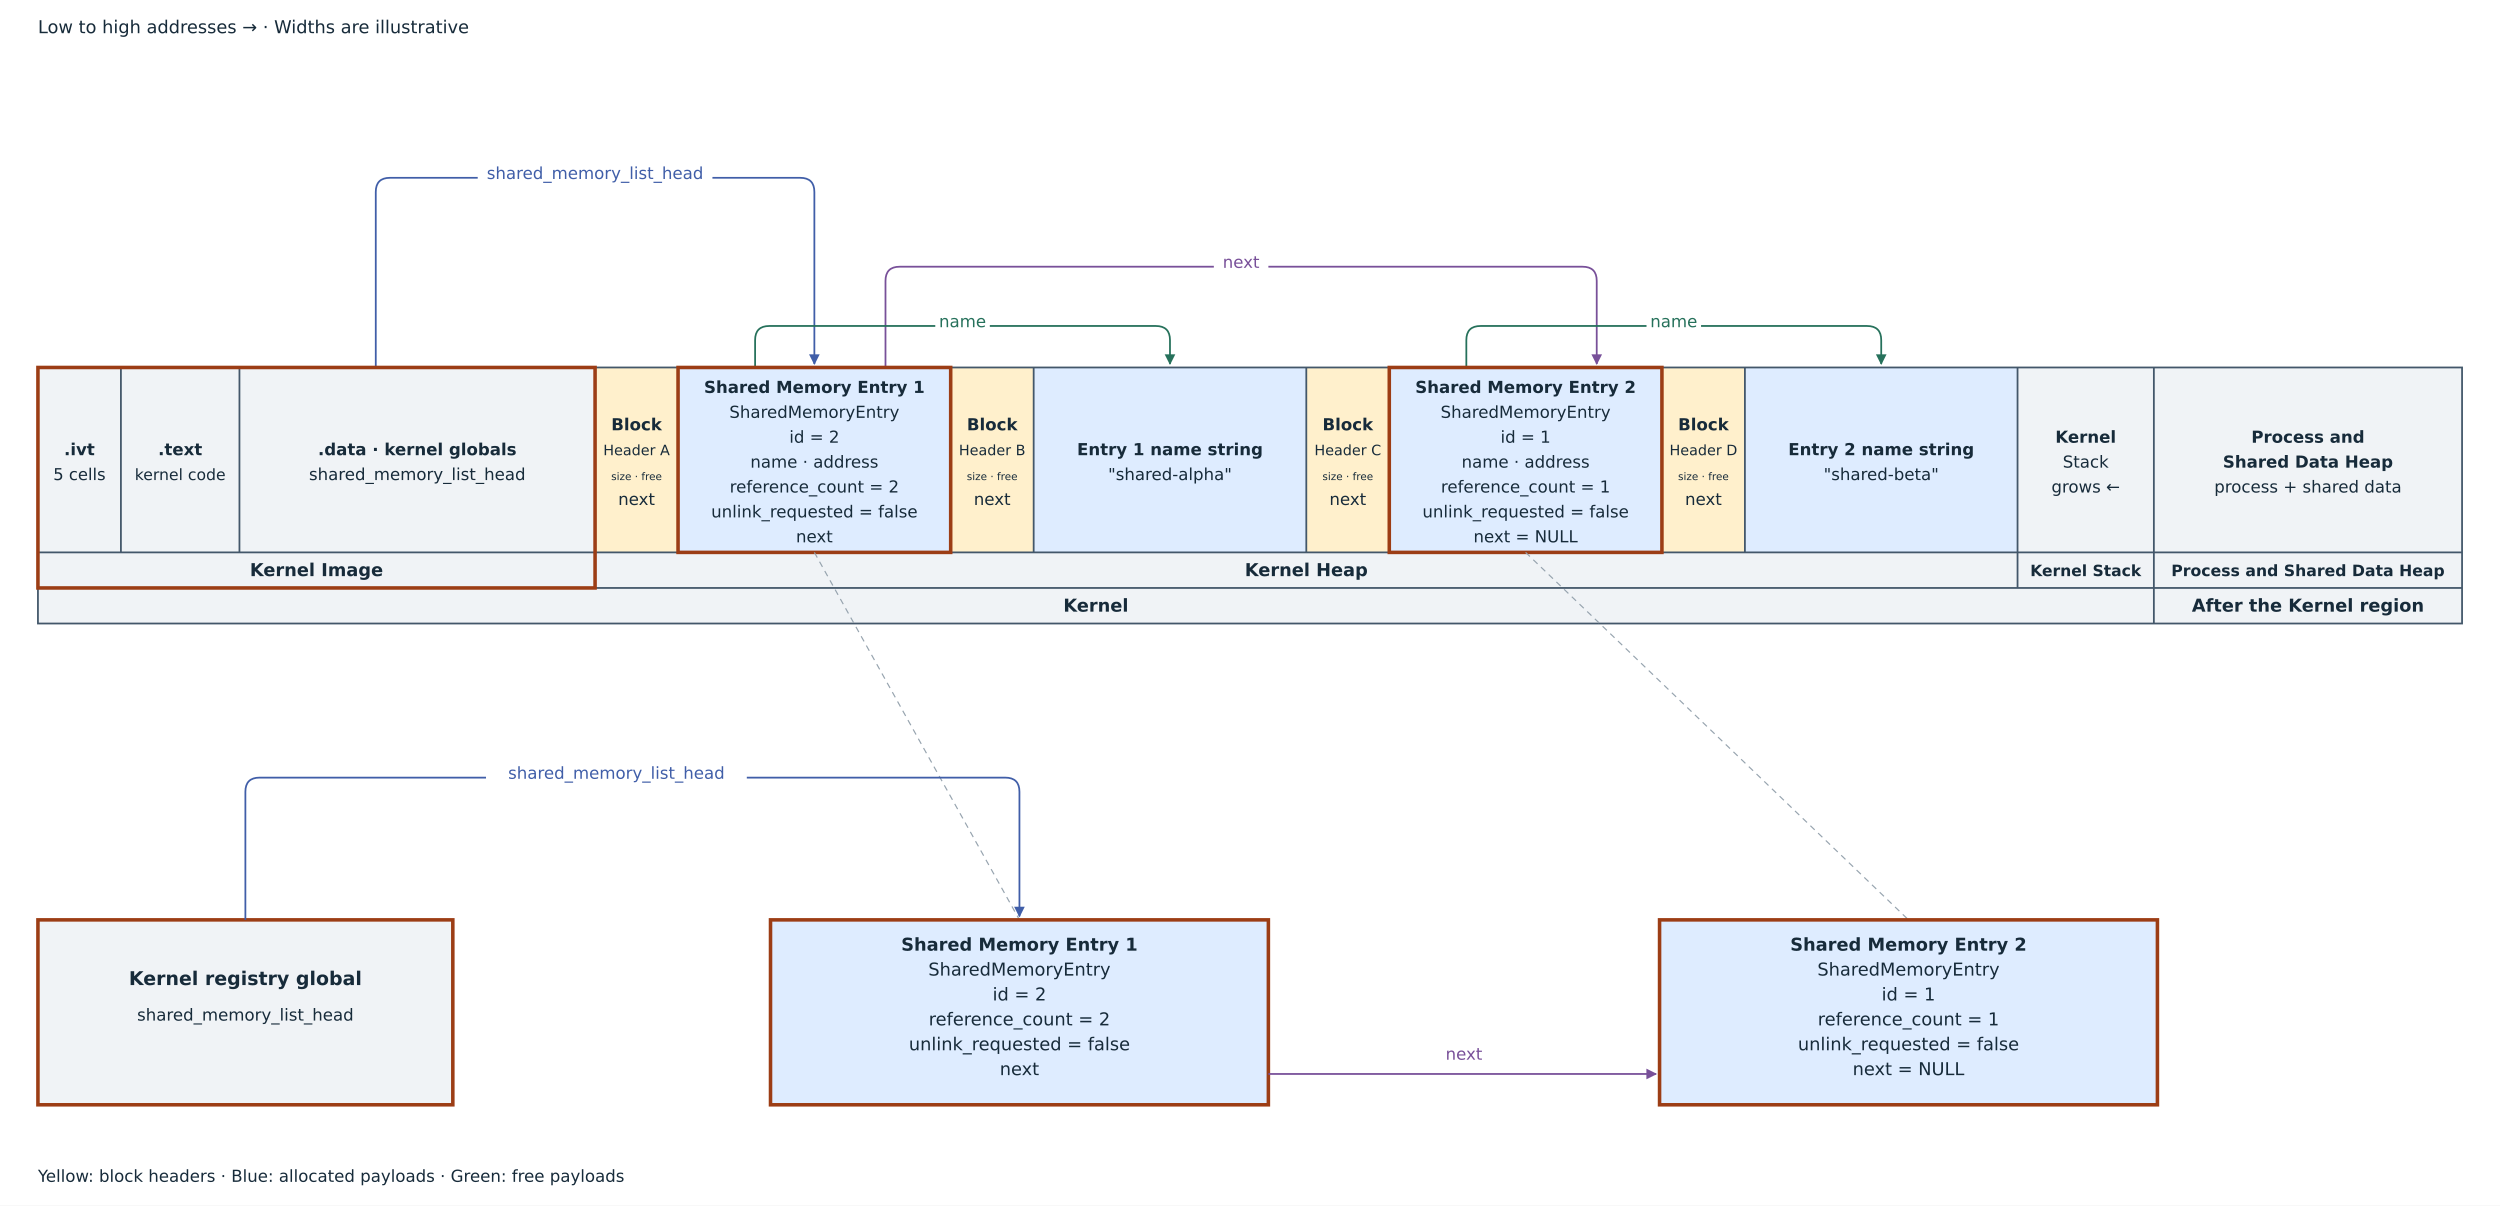
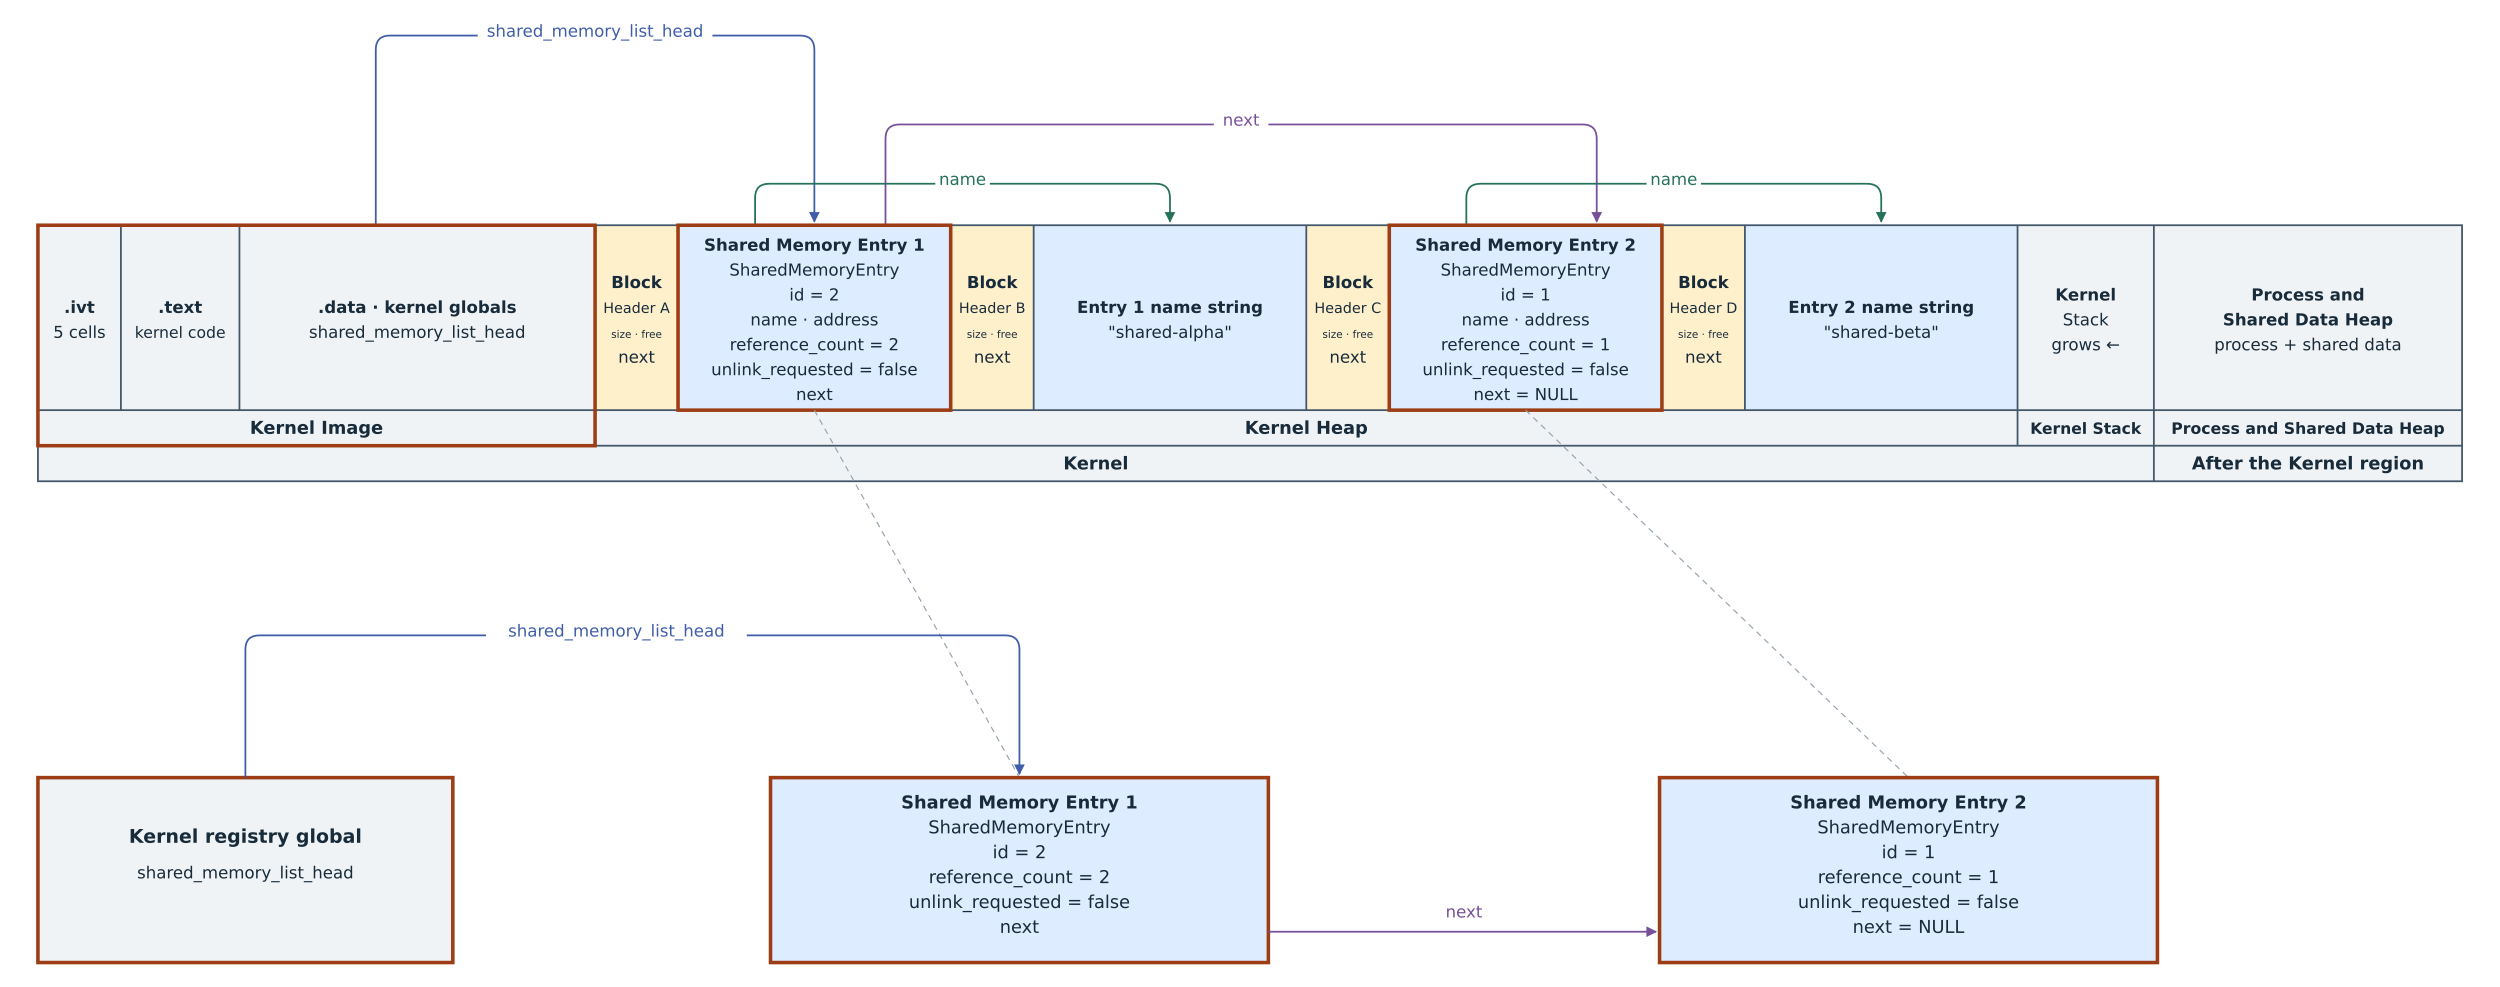
- <svg xmlns="http://www.w3.org/2000/svg" width="2109" height="1017" viewBox="0 0 2109 1017" role="img" aria-labelledby="title desc">
+ <svg xmlns="http://www.w3.org/2000/svg" width="2109" height="832" viewBox="0 120 2109 832" role="img" aria-labelledby="title desc">
  <defs>
    <marker id="405ea8" viewBox="0 0 10 10" refX="9" refY="5" markerWidth="6" markerHeight="6" orient="auto-start-reverse">
      <path d="M 0 0 L 10 5 L 0 10 z" fill="#405ea8" />
    </marker>
    <marker id="785099" viewBox="0 0 10 10" refX="9" refY="5" markerWidth="6" markerHeight="6" orient="auto-start-reverse">
      <path d="M 0 0 L 10 5 L 0 10 z" fill="#785099" />
    </marker>
    <marker id="26715b" viewBox="0 0 10 10" refX="9" refY="5" markerWidth="6" markerHeight="6" orient="auto-start-reverse">
      <path d="M 0 0 L 10 5 L 0 10 z" fill="#26715b" />
    </marker>
  </defs>
  <rect width="2109" height="1017" fill="white" />
  <g font-family="DejaVu Sans, sans-serif">
-     <text x="32" y="28" text-anchor="start" font-size="15" font-weight="normal" fill="#172b3a">Low to high addresses →   ·   Widths are illustrative</text>
    <rect x="32" y="310" width="70" height="156" fill="#f0f3f6" stroke="none" stroke-width="1" />
    <text x="67.0" y="384.0" text-anchor="middle" font-size="14" font-weight="bold" fill="#172b3a">.ivt</text>
    <text x="67.0" y="405.0" text-anchor="middle" font-size="13.825" font-weight="normal" fill="#172b3a">5 cells</text>
    <rect x="102" y="310" width="100" height="156" fill="#f0f3f6" stroke="none" stroke-width="1" />
    <text x="152.0" y="384.0" text-anchor="middle" font-size="14" font-weight="bold" fill="#172b3a">.text</text>
    <text x="152.0" y="405.0" text-anchor="middle" font-size="13.196" font-weight="normal" fill="#172b3a">kernel code</text>
    <rect x="202" y="310" width="300" height="156" fill="#f0f3f6" stroke="none" stroke-width="1" />
    <text x="352.0" y="384.0" text-anchor="middle" font-size="14" font-weight="bold" fill="#172b3a">.data · kernel globals</text>
    <text x="352.0" y="405.0" text-anchor="middle" font-size="14" font-weight="normal" fill="#172b3a">shared_memory_list_head</text>
    <rect x="502" y="310" width="70" height="156" fill="#fff0cc" stroke="none" stroke-width="1" />
    <a href="../../common/heap.header#L5">
      <text x="537.0" y="363.0" text-anchor="middle" font-size="14" font-weight="bold" fill="#172b3a">Block</text>
      <text x="537.0" y="384.0" text-anchor="middle" font-size="12.097" font-weight="normal" fill="#172b3a">Header A</text>
      <text x="537.0" y="405.0" text-anchor="middle" font-size="8.798" font-weight="normal" fill="#172b3a">size · free</text>
      <text x="537.0" y="426.0" text-anchor="middle" font-size="14" font-weight="normal" fill="#172b3a">next</text>
    </a>
    <rect x="572" y="310" width="230" height="156" fill="#deecff" stroke="none" stroke-width="1" />
    <a href="../../kernel/shared_memory.header#L8">
      <text x="687.0" y="331.5" text-anchor="middle" font-size="14" font-weight="bold" fill="#172b3a">Shared Memory Entry 1</text>
      <text x="687.0" y="352.5" text-anchor="middle" font-size="14" font-weight="normal" fill="#172b3a">SharedMemoryEntry</text>
      <text x="687.0" y="373.5" text-anchor="middle" font-size="14" font-weight="normal" fill="#172b3a">id = 2</text>
      <text x="687.0" y="394.5" text-anchor="middle" font-size="14" font-weight="normal" fill="#172b3a">name · address</text>
      <text x="687.0" y="415.5" text-anchor="middle" font-size="14" font-weight="normal" fill="#172b3a">reference_count = 2</text>
      <text x="687.0" y="436.5" text-anchor="middle" font-size="14" font-weight="normal" fill="#172b3a">unlink_requested = false</text>
      <text x="687.0" y="457.5" text-anchor="middle" font-size="14" font-weight="normal" fill="#172b3a">next</text>
    </a>
    <rect x="802" y="310" width="70" height="156" fill="#fff0cc" stroke="none" stroke-width="1" />
    <a href="../../common/heap.header#L5">
      <text x="837.0" y="363.0" text-anchor="middle" font-size="14" font-weight="bold" fill="#172b3a">Block</text>
      <text x="837.0" y="384.0" text-anchor="middle" font-size="12.097" font-weight="normal" fill="#172b3a">Header B</text>
      <text x="837.0" y="405.0" text-anchor="middle" font-size="8.798" font-weight="normal" fill="#172b3a">size · free</text>
      <text x="837.0" y="426.0" text-anchor="middle" font-size="14" font-weight="normal" fill="#172b3a">next</text>
    </a>
    <rect x="872" y="310" width="230" height="156" fill="#deecff" stroke="none" stroke-width="1" />
    <text x="987.0" y="384.0" text-anchor="middle" font-size="14" font-weight="bold" fill="#172b3a">Entry 1 name string</text>
    <text x="987.0" y="405.0" text-anchor="middle" font-size="14" font-weight="normal" fill="#172b3a">"shared-alpha"</text>
    <rect x="1102" y="310" width="70" height="156" fill="#fff0cc" stroke="none" stroke-width="1" />
    <a href="../../common/heap.header#L5">
      <text x="1137.0" y="363.0" text-anchor="middle" font-size="14" font-weight="bold" fill="#172b3a">Block</text>
      <text x="1137.0" y="384.0" text-anchor="middle" font-size="12.097" font-weight="normal" fill="#172b3a">Header C</text>
      <text x="1137.0" y="405.0" text-anchor="middle" font-size="8.798" font-weight="normal" fill="#172b3a">size · free</text>
      <text x="1137.0" y="426.0" text-anchor="middle" font-size="14" font-weight="normal" fill="#172b3a">next</text>
    </a>
    <rect x="1172" y="310" width="230" height="156" fill="#deecff" stroke="none" stroke-width="1" />
    <a href="../../kernel/shared_memory.header#L8">
      <text x="1287.0" y="331.5" text-anchor="middle" font-size="14" font-weight="bold" fill="#172b3a">Shared Memory Entry 2</text>
      <text x="1287.0" y="352.5" text-anchor="middle" font-size="14" font-weight="normal" fill="#172b3a">SharedMemoryEntry</text>
      <text x="1287.0" y="373.5" text-anchor="middle" font-size="14" font-weight="normal" fill="#172b3a">id = 1</text>
      <text x="1287.0" y="394.5" text-anchor="middle" font-size="14" font-weight="normal" fill="#172b3a">name · address</text>
      <text x="1287.0" y="415.5" text-anchor="middle" font-size="14" font-weight="normal" fill="#172b3a">reference_count = 1</text>
      <text x="1287.0" y="436.5" text-anchor="middle" font-size="14" font-weight="normal" fill="#172b3a">unlink_requested = false</text>
      <text x="1287.0" y="457.5" text-anchor="middle" font-size="14" font-weight="normal" fill="#172b3a">next = NULL</text>
    </a>
    <rect x="1402" y="310" width="70" height="156" fill="#fff0cc" stroke="none" stroke-width="1" />
    <a href="../../common/heap.header#L5">
      <text x="1437.0" y="363.0" text-anchor="middle" font-size="14" font-weight="bold" fill="#172b3a">Block</text>
      <text x="1437.0" y="384.0" text-anchor="middle" font-size="12.097" font-weight="normal" fill="#172b3a">Header D</text>
      <text x="1437.0" y="405.0" text-anchor="middle" font-size="8.798" font-weight="normal" fill="#172b3a">size · free</text>
      <text x="1437.0" y="426.0" text-anchor="middle" font-size="14" font-weight="normal" fill="#172b3a">next</text>
    </a>
    <rect x="1472" y="310" width="230" height="156" fill="#deecff" stroke="none" stroke-width="1" />
    <text x="1587.0" y="384.0" text-anchor="middle" font-size="14" font-weight="bold" fill="#172b3a">Entry 2 name string</text>
    <text x="1587.0" y="405.0" text-anchor="middle" font-size="14" font-weight="normal" fill="#172b3a">"shared-beta"</text>
    <rect x="1702" y="310" width="115" height="156" fill="#f0f3f6" stroke="none" stroke-width="1" />
    <text x="1759.5" y="373.5" text-anchor="middle" font-size="14" font-weight="bold" fill="#172b3a">Kernel</text>
    <text x="1759.5" y="394.5" text-anchor="middle" font-size="14" font-weight="normal" fill="#172b3a">Stack</text>
    <text x="1759.5" y="415.5" text-anchor="middle" font-size="14" font-weight="normal" fill="#172b3a">grows ←</text>
    <rect x="1817" y="310" width="260" height="156" fill="#f0f3f6" stroke="none" stroke-width="1" />
    <text x="1947.0" y="373.5" text-anchor="middle" font-size="14" font-weight="bold" fill="#172b3a">Process and</text>
    <text x="1947.0" y="394.5" text-anchor="middle" font-size="14" font-weight="bold" fill="#172b3a">Shared Data Heap</text>
    <text x="1947.0" y="415.5" text-anchor="middle" font-size="14" font-weight="normal" fill="#172b3a">process + shared data</text>
    <rect x="32" y="466" width="470" height="30" fill="#f0f3f6" stroke="none" stroke-width="1" />
    <text x="267.0" y="486" text-anchor="middle" font-size="15" font-weight="bold" fill="#172b3a">Kernel Image</text>
    <rect x="502" y="466" width="1200" height="30" fill="#f0f3f6" stroke="none" stroke-width="1" />
    <text x="1102.0" y="486" text-anchor="middle" font-size="15" font-weight="bold" fill="#172b3a">Kernel Heap</text>
    <path d="M 502 466 v 30" fill="none" stroke="#43576a" stroke-width="1.5" />
    <rect x="1702" y="466" width="115" height="30" fill="#f0f3f6" stroke="none" stroke-width="1" />
    <text x="1759.5" y="486" text-anchor="middle" font-size="13.113" font-weight="bold" fill="#172b3a">Kernel Stack</text>
    <path d="M 1702 466 v 30" fill="none" stroke="#43576a" stroke-width="1.5" />
    <rect x="1817" y="466" width="260" height="30" fill="#f0f3f6" stroke="none" stroke-width="1" />
    <text x="1947.0" y="486" text-anchor="middle" font-size="13.235" font-weight="bold" fill="#172b3a">Process and Shared Data Heap</text>
    <path d="M 1817 466 v 30" fill="none" stroke="#43576a" stroke-width="1.5" />
    <path d="M 32 466 H 2077" fill="none" stroke="#43576a" stroke-width="1.5" />
    <rect x="32" y="496" width="1785" height="30" fill="#f0f3f6" stroke="none" stroke-width="1" />
    <text x="924.5" y="516" text-anchor="middle" font-size="15" font-weight="bold" fill="#172b3a">Kernel</text>
    <rect x="1817" y="496" width="260" height="30" fill="#f0f3f6" stroke="none" stroke-width="1" />
    <text x="1947.0" y="516" text-anchor="middle" font-size="15" font-weight="bold" fill="#172b3a">After the Kernel region</text>
    <path d="M 1817 496 v 30" fill="none" stroke="#43576a" stroke-width="1.5" />
    <path d="M 32 496 H 2077" fill="none" stroke="#43576a" stroke-width="1.5" />
    <path d="M 102 310 v 156" fill="none" stroke="#43576a" stroke-width="1.5" />
    <path d="M 202 310 v 156" fill="none" stroke="#43576a" stroke-width="1.5" />
    <path d="M 502 310 v 156" fill="none" stroke="#43576a" stroke-width="1.5" />
    <path d="M 572 310 v 156" fill="none" stroke="#43576a" stroke-width="1.5" />
    <path d="M 802 310 v 156" fill="none" stroke="#43576a" stroke-width="1.5" />
    <path d="M 872 310 v 156" fill="none" stroke="#43576a" stroke-width="1.5" />
    <path d="M 1102 310 v 156" fill="none" stroke="#43576a" stroke-width="1.5" />
    <path d="M 1172 310 v 156" fill="none" stroke="#43576a" stroke-width="1.5" />
    <path d="M 1402 310 v 156" fill="none" stroke="#43576a" stroke-width="1.5" />
    <path d="M 1472 310 v 156" fill="none" stroke="#43576a" stroke-width="1.5" />
    <path d="M 1702 310 v 156" fill="none" stroke="#43576a" stroke-width="1.5" />
    <path d="M 1817 310 v 156" fill="none" stroke="#43576a" stroke-width="1.5" />
    <rect x="32" y="310" width="2045" height="216" fill="none" stroke="#43576a" stroke-width="1.5" />
    <path d="M 317.0 310 V 162 Q 317.0 150 329.0 150 H 675.0 Q 687.0 150 687.0 162 V 307" fill="none" stroke="#405ea8" stroke-width="1.5" marker-end="url(#405ea8)" />
    <rect x="403.0" y="137" width="198" height="18" fill="white" stroke="none" stroke-width="1" />
    <text x="502.0" y="151" text-anchor="middle" font-size="14" font-weight="normal" fill="#405ea8">shared_memory_list_head</text>
    <path d="M 747.0 310 V 237 Q 747.0 225 759.0 225 H 1335.0 Q 1347.0 225 1347.0 237 V 307" fill="none" stroke="#785099" stroke-width="1.5" marker-end="url(#785099)" />
    <rect x="1024.0" y="212" width="46" height="18" fill="white" stroke="none" stroke-width="1" />
    <text x="1047.0" y="226" text-anchor="middle" font-size="14" font-weight="normal" fill="#785099">next</text>
    <path d="M 637.0 310 V 287 Q 637.0 275 649.0 275 H 975.0 Q 987.0 275 987.0 287 V 307" fill="none" stroke="#26715b" stroke-width="1.5" marker-end="url(#26715b)" />
    <rect x="789.0" y="262" width="46" height="18" fill="white" stroke="none" stroke-width="1" />
    <text x="812.0" y="276" text-anchor="middle" font-size="14" font-weight="normal" fill="#26715b">name</text>
    <path d="M 1237.0 310 V 287 Q 1237.0 275 1249.0 275 H 1575.0 Q 1587.0 275 1587.0 287 V 307" fill="none" stroke="#26715b" stroke-width="1.5" marker-end="url(#26715b)" />
    <rect x="1389.0" y="262" width="46" height="18" fill="white" stroke="none" stroke-width="1" />
    <text x="1412.0" y="276" text-anchor="middle" font-size="14" font-weight="normal" fill="#26715b">name</text>
    <rect x="32" y="310" width="470" height="186" fill="none" stroke="#9c3d15" stroke-width="3" />
    <rect x="572" y="310" width="230" height="156" fill="none" stroke="#9c3d15" stroke-width="3" />
    <rect x="1172" y="310" width="230" height="156" fill="none" stroke="#9c3d15" stroke-width="3" />
    <rect x="32" y="776" width="350" height="156" fill="#f0f3f6" stroke="#9c3d15" stroke-width="3" />
    <text x="207.0" y="831" text-anchor="middle" font-size="16" font-weight="bold" fill="#172b3a">Kernel registry global</text>
    <text x="207.0" y="861" text-anchor="middle" font-size="14" font-weight="normal" fill="#172b3a">shared_memory_list_head</text>
    <path d="M 687.0 466 L 860.0 776" fill="none" stroke="#96a3ae" stroke-dasharray="5 4" />
    <rect x="650" y="776" width="420" height="156" fill="#deecff" stroke="#9c3d15" stroke-width="3" />
    <a href="../../kernel/shared_memory.header#L8">
      <text x="860.0" y="802" text-anchor="middle" font-size="15" font-weight="bold" fill="#172b3a">Shared Memory Entry 1</text>
      <text x="860.0" y="823" text-anchor="middle" font-size="15" font-weight="normal" fill="#172b3a">SharedMemoryEntry</text>
      <text x="860.0" y="844" text-anchor="middle" font-size="15" font-weight="normal" fill="#172b3a">id = 2</text>
      <text x="860.0" y="865" text-anchor="middle" font-size="15" font-weight="normal" fill="#172b3a">reference_count = 2</text>
      <text x="860.0" y="886" text-anchor="middle" font-size="15" font-weight="normal" fill="#172b3a">unlink_requested = false</text>
      <text x="860.0" y="907" text-anchor="middle" font-size="15" font-weight="normal" fill="#172b3a">next</text>
    </a>
    <path d="M 1287.0 466 L 1610.0 776" fill="none" stroke="#96a3ae" stroke-dasharray="5 4" />
    <rect x="1400" y="776" width="420" height="156" fill="#deecff" stroke="#9c3d15" stroke-width="3" />
    <a href="../../kernel/shared_memory.header#L8">
      <text x="1610.0" y="802" text-anchor="middle" font-size="15" font-weight="bold" fill="#172b3a">Shared Memory Entry 2</text>
      <text x="1610.0" y="823" text-anchor="middle" font-size="15" font-weight="normal" fill="#172b3a">SharedMemoryEntry</text>
      <text x="1610.0" y="844" text-anchor="middle" font-size="15" font-weight="normal" fill="#172b3a">id = 1</text>
      <text x="1610.0" y="865" text-anchor="middle" font-size="15" font-weight="normal" fill="#172b3a">reference_count = 1</text>
      <text x="1610.0" y="886" text-anchor="middle" font-size="15" font-weight="normal" fill="#172b3a">unlink_requested = false</text>
      <text x="1610.0" y="907" text-anchor="middle" font-size="15" font-weight="normal" fill="#172b3a">next = NULL</text>
    </a>
    <path d="M 207.0 776 V 668 Q 207.0 656 219.0 656 H 848.0 Q 860.0 656 860.0 668 V 773" fill="none" stroke="#405ea8" stroke-width="1.5" marker-end="url(#405ea8)" />
    <rect x="410" y="643" width="220" height="18" fill="white" stroke="none" stroke-width="1" />
    <text x="520" y="657" text-anchor="middle" font-size="14" font-weight="normal" fill="#405ea8">shared_memory_list_head</text>
    <path d="M 1070 906 H 1397" fill="none" stroke="#785099" stroke-width="1.5" marker-end="url(#785099)" />
    <text x="1235.0" y="894" text-anchor="middle" font-size="14" font-weight="normal" fill="#785099">next</text>
-     <text x="32" y="997" text-anchor="start" font-size="14" font-weight="normal" fill="#172b3a">Yellow: block headers   ·   Blue: allocated payloads   ·   Green: free payloads</text>
  </g>
</svg>
